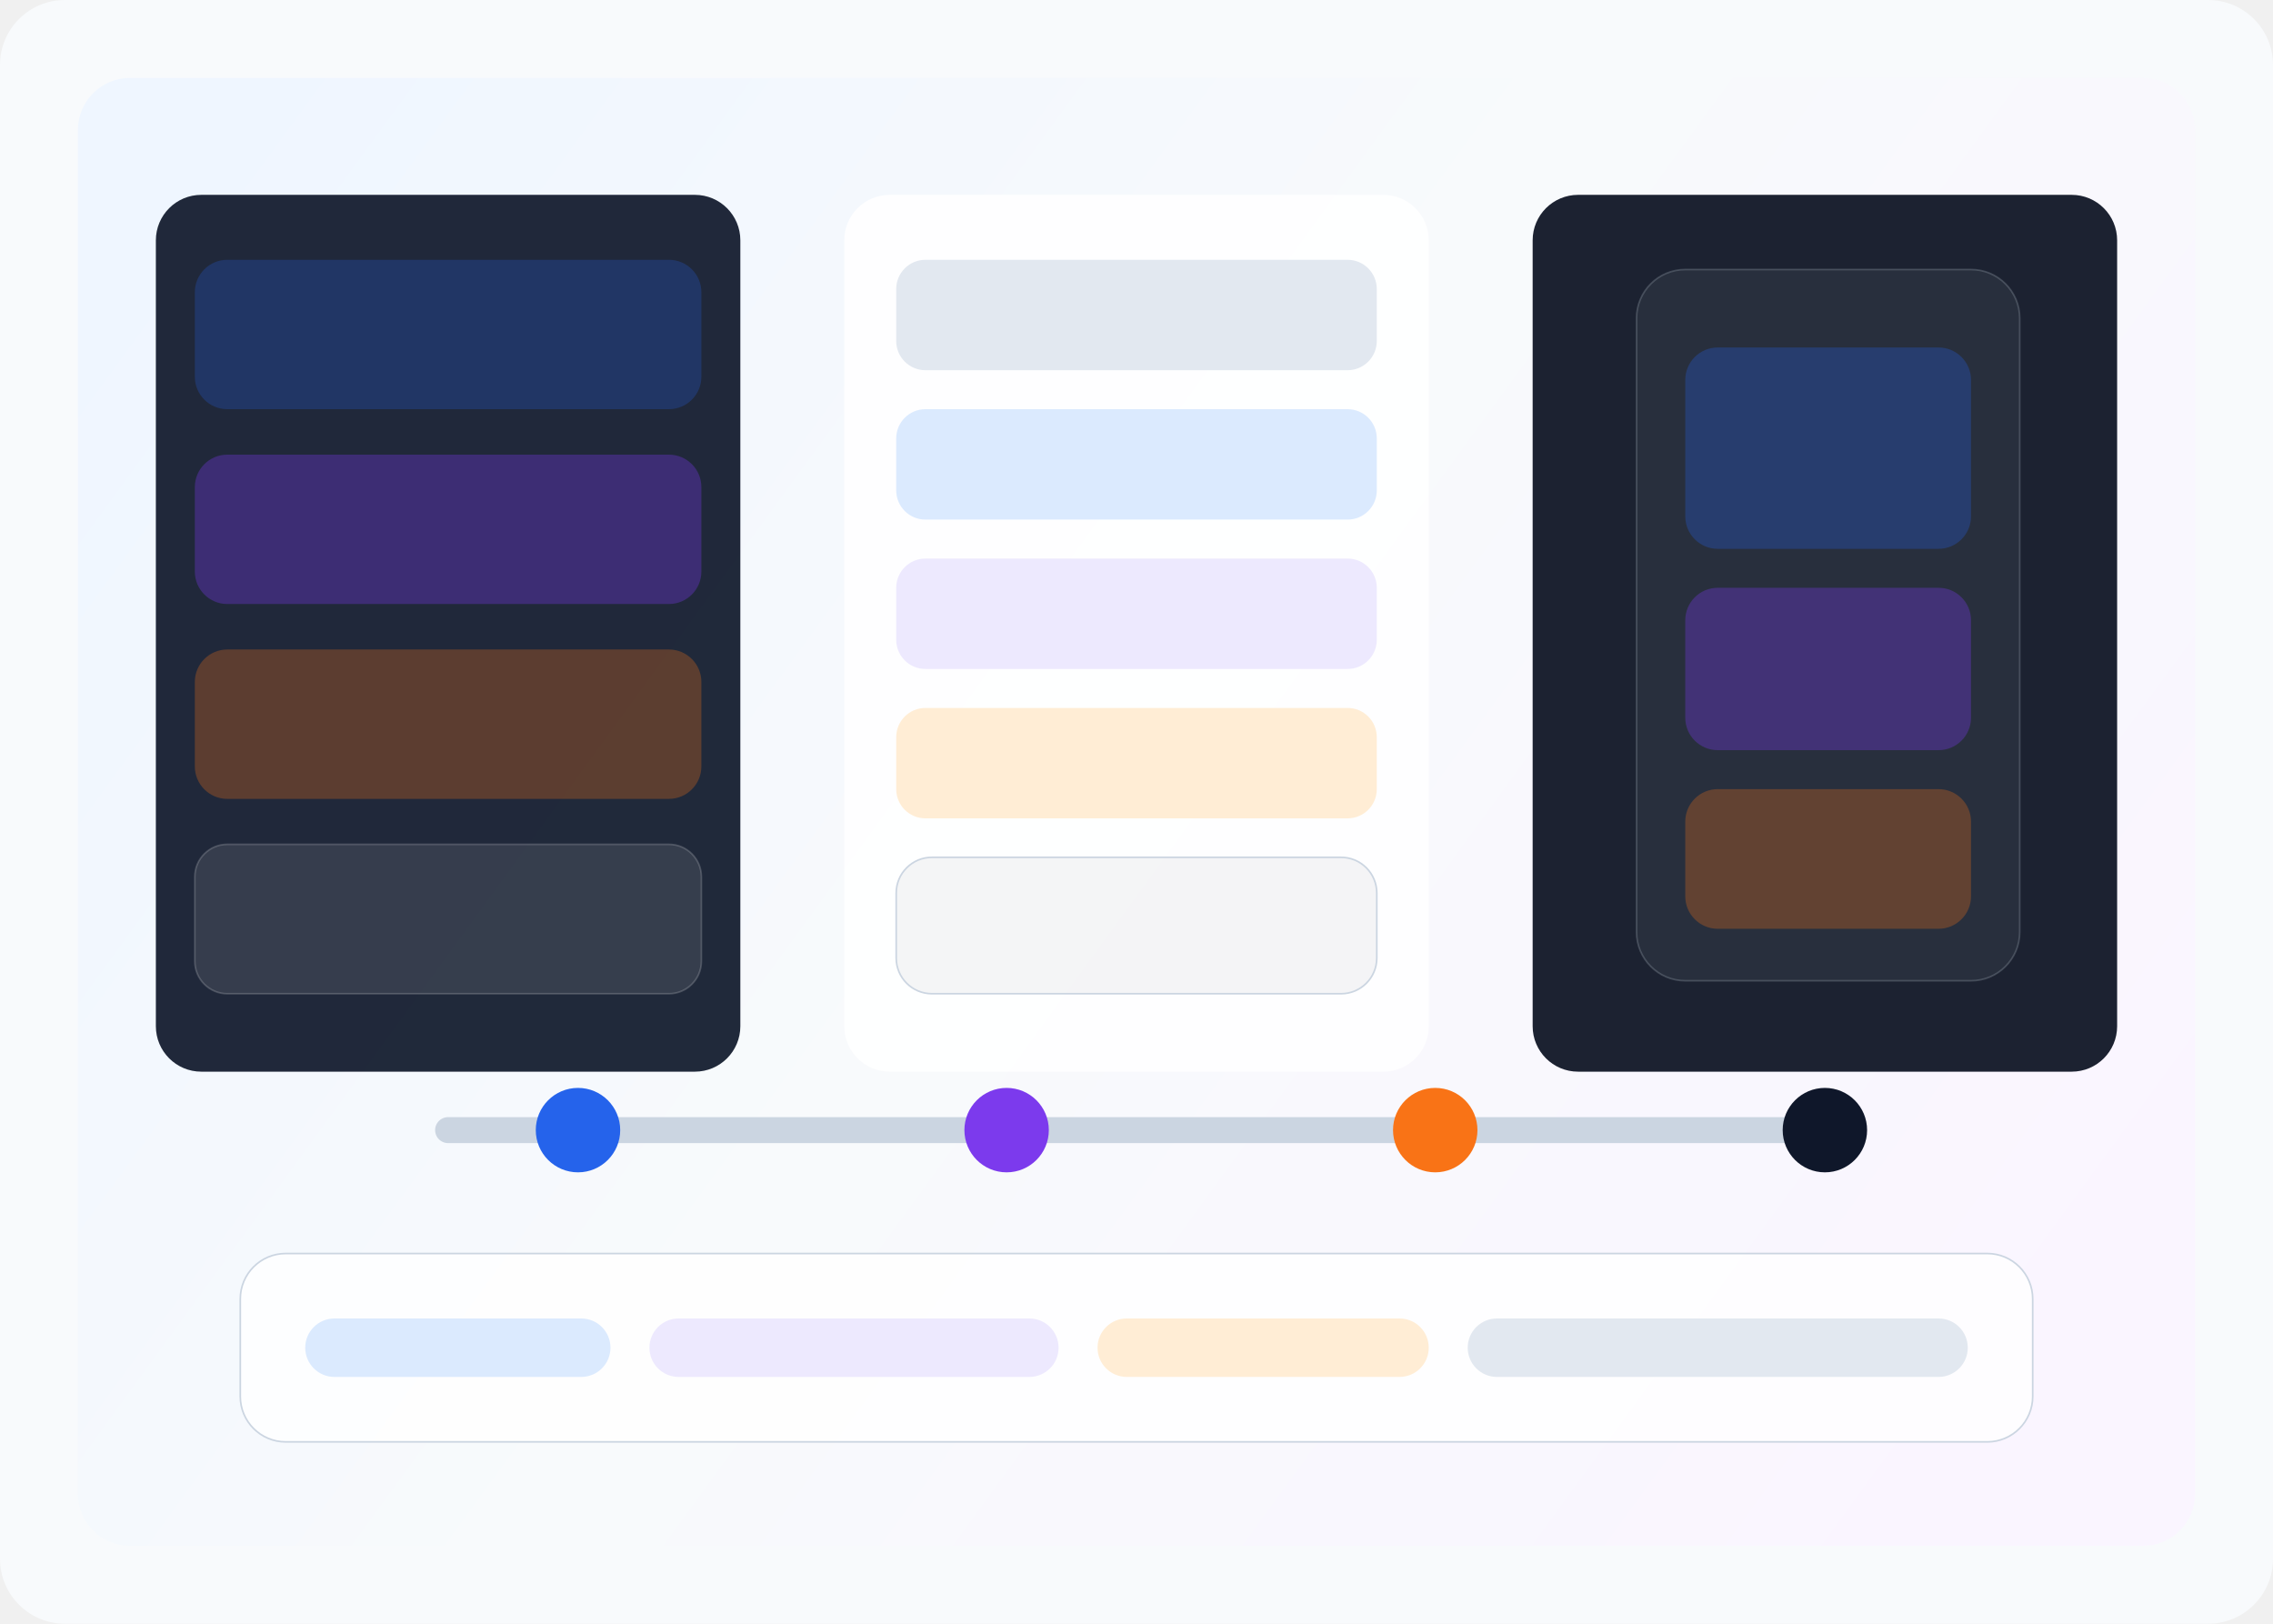
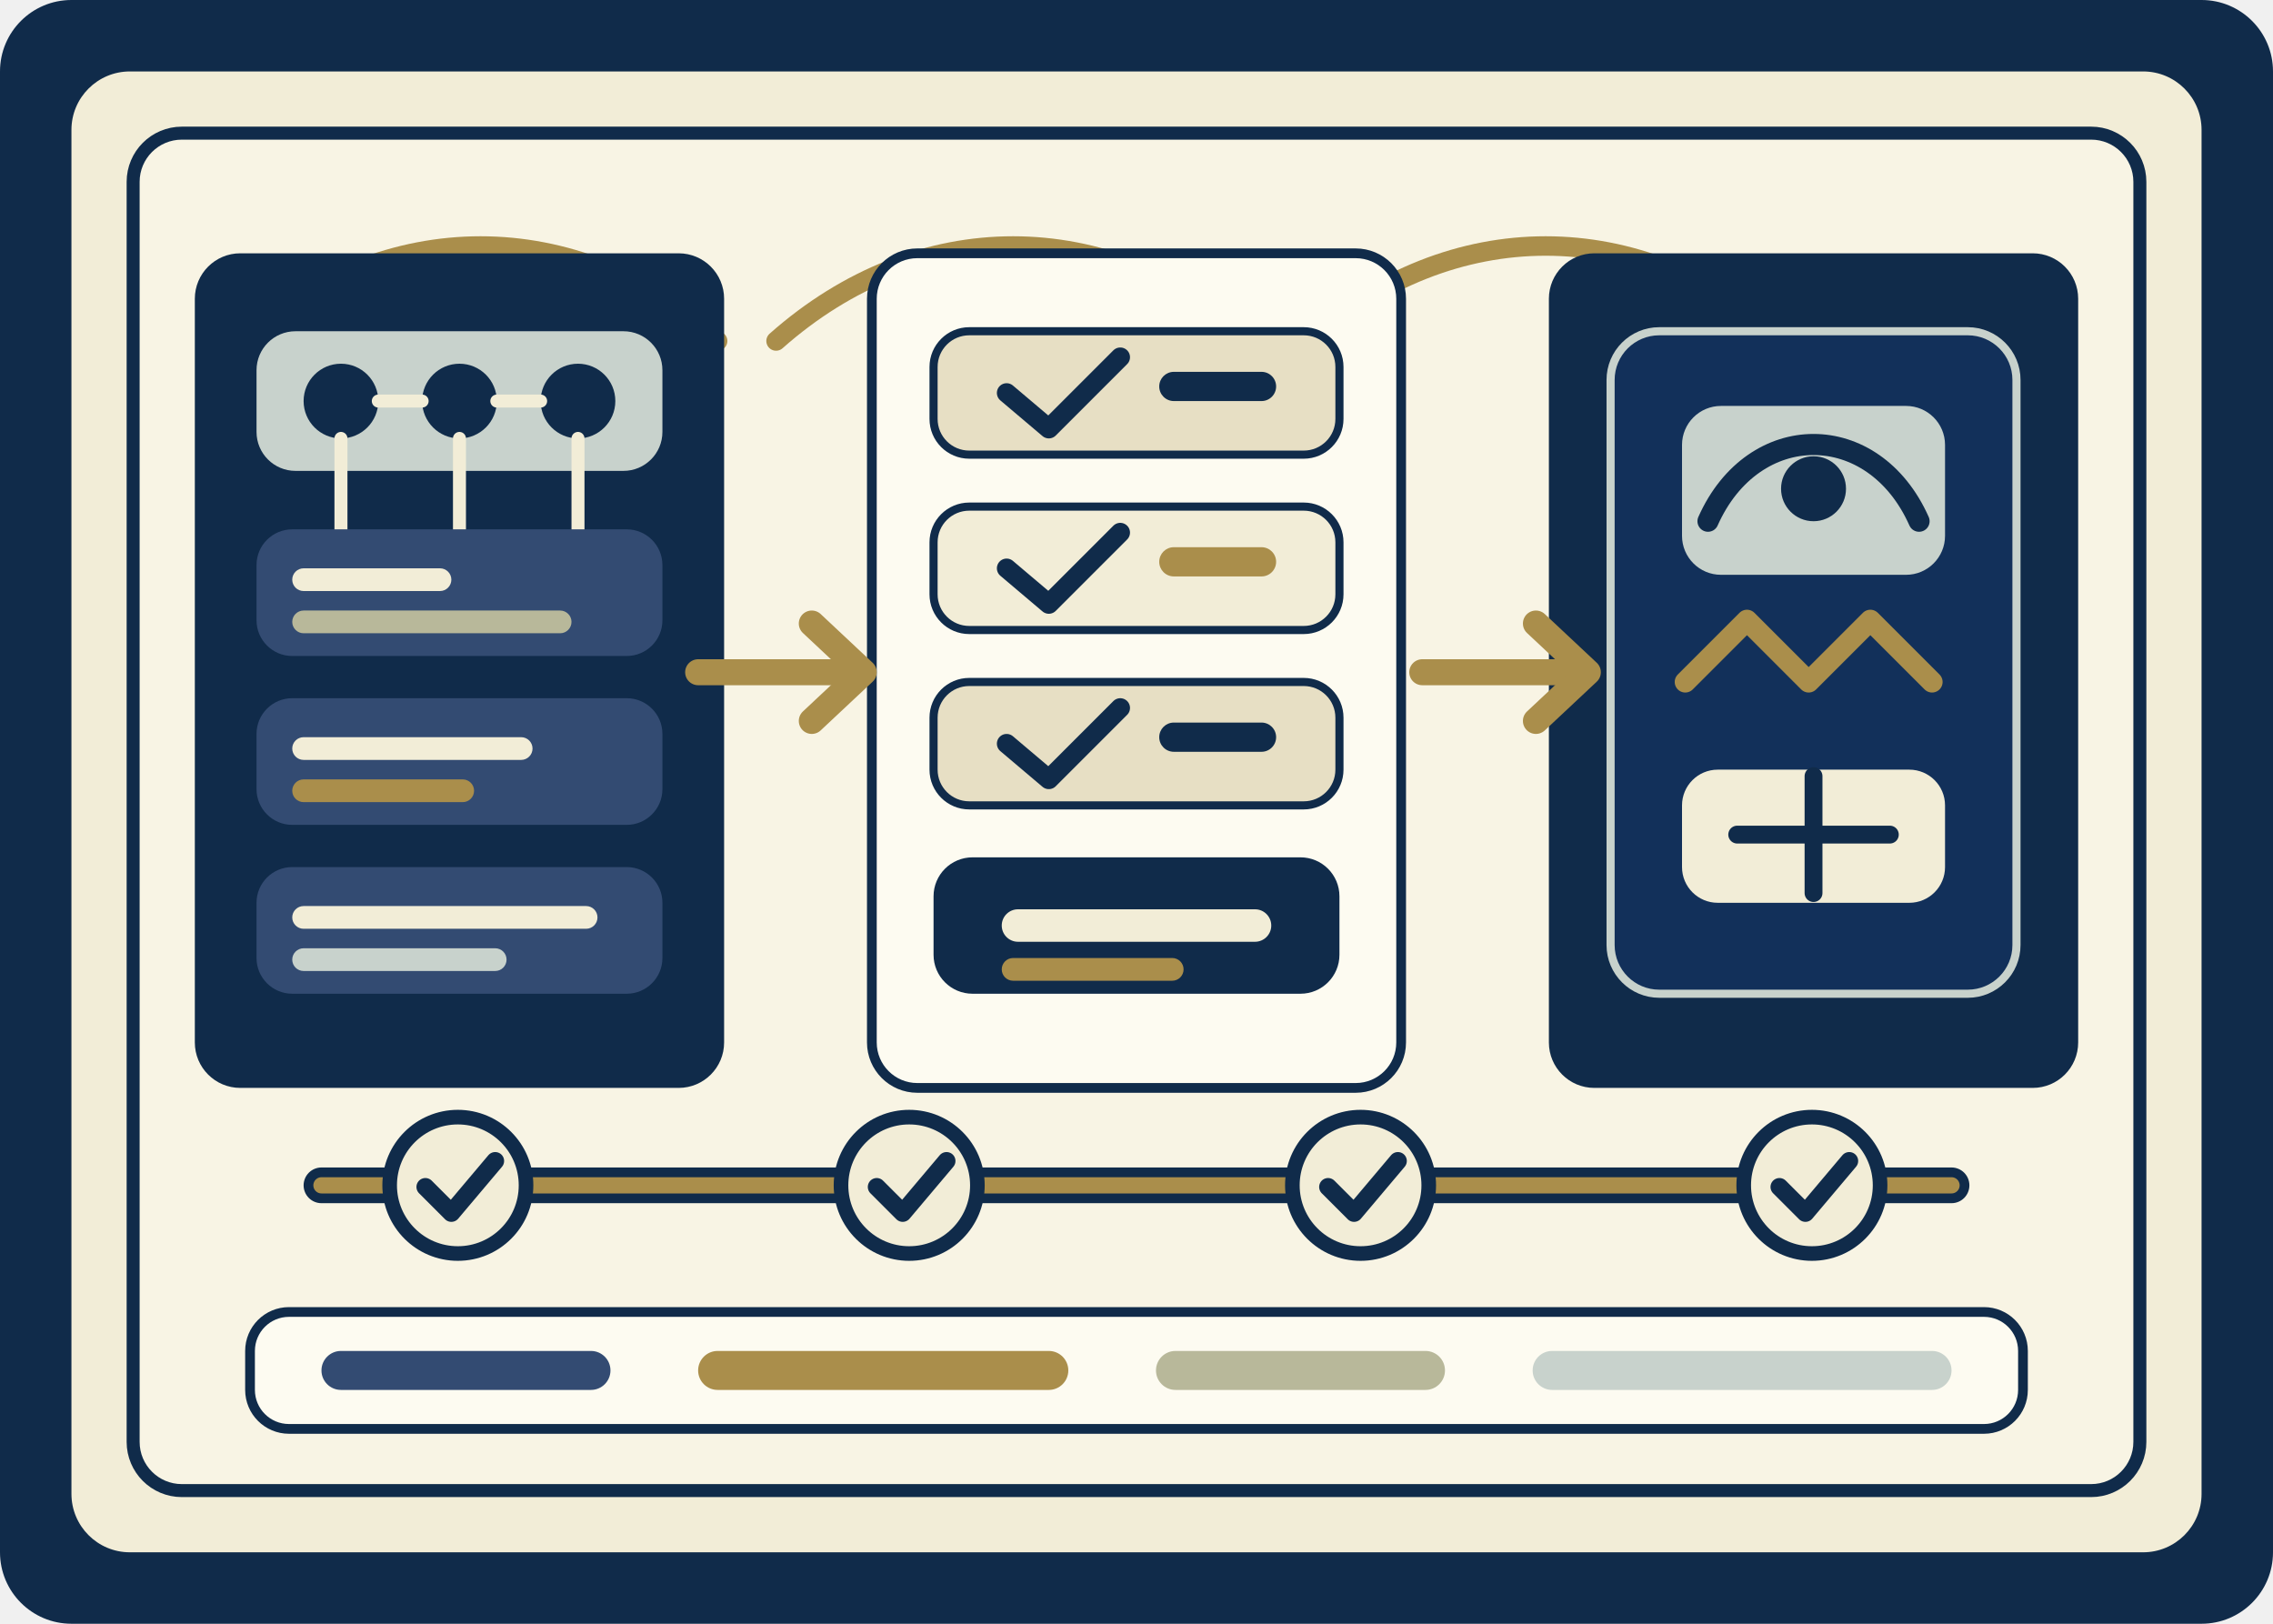
<svg xmlns="http://www.w3.org/2000/svg" width="1400" height="1000" viewBox="0 0 1400 1000" fill="none" role="img" aria-labelledby="title desc">
-   <rect width="1400" height="1000" rx="40" fill="#F8FAFC" />
-   <rect x="48" y="48" width="1304" height="904" rx="32" fill="url(#bg)" />
-   <rect x="96" y="120" width="360" height="540" rx="28" fill="#0F172A" fill-opacity="0.92" />
-   <rect x="520" y="120" width="360" height="540" rx="28" fill="#FFFFFF" fill-opacity="0.9" />
-   <rect x="944" y="120" width="360" height="540" rx="28" fill="#111827" fill-opacity="0.95" />
-   <rect x="120" y="160" width="312" height="92" rx="20" fill="#2563EB" fill-opacity="0.25" />
-   <rect x="120" y="280" width="312" height="92" rx="20" fill="#7C3AED" fill-opacity="0.32" />
-   <rect x="120" y="400" width="312" height="92" rx="20" fill="#F97316" fill-opacity="0.28" />
-   <rect x="120" y="520" width="312" height="92" rx="20" fill="#FFFFFF" fill-opacity="0.1" stroke="#FFFFFF" stroke-opacity="0.18" />
-   <rect x="552" y="160" width="296" height="68" rx="18" fill="#E2E8F0" />
-   <rect x="552" y="252" width="296" height="68" rx="18" fill="#DBEAFE" />
-   <rect x="552" y="344" width="296" height="68" rx="18" fill="#EDE9FE" />
-   <rect x="552" y="436" width="296" height="68" rx="18" fill="#FFEDD5" />
-   <rect x="552" y="528" width="296" height="84" rx="22" fill="#0F172A" fill-opacity="0.04" stroke="#CBD5E1" />
-   <path d="M1008 196C1008 179.431 1021.43 166 1038 166H1214C1230.57 166 1244 179.431 1244 196V574C1244 590.569 1230.57 604 1214 604H1038C1021.43 604 1008 590.569 1008 574V196Z" fill="#F8FAFC" fill-opacity="0.06" stroke="#CBD5E1" stroke-opacity="0.22" />
-   <rect x="1038" y="214" width="176" height="124" rx="20" fill="#2563EB" fill-opacity="0.28" />
-   <rect x="1038" y="362" width="176" height="100" rx="20" fill="#7C3AED" fill-opacity="0.32" />
-   <rect x="1038" y="486" width="176" height="86" rx="20" fill="#F97316" fill-opacity="0.28" />
-   <path d="M276 696H1124" stroke="#CBD5E1" stroke-width="16" stroke-linecap="round" />
-   <circle cx="356" cy="696" r="26" fill="#2563EB" />
-   <circle cx="620" cy="696" r="26" fill="#7C3AED" />
-   <circle cx="884" cy="696" r="26" fill="#F97316" />
-   <circle cx="1124" cy="696" r="26" fill="#0F172A" />
-   <rect x="148" y="772" width="1104" height="116" rx="28" fill="#FFFFFF" fill-opacity="0.82" stroke="#CBD5E1" />
-   <rect x="188" y="812" width="188" height="36" rx="18" fill="#DBEAFE" />
-   <rect x="400" y="812" width="252" height="36" rx="18" fill="#EDE9FE" />
-   <rect x="676" y="812" width="204" height="36" rx="18" fill="#FFEDD5" />
-   <rect x="904" y="812" width="308" height="36" rx="18" fill="#E2E8F0" />
-   <defs>
-     <linearGradient id="bg" x1="120" y1="96" x2="1240" y2="912" gradientUnits="userSpaceOnUse">
-       <stop stop-color="#EFF6FF" />
-       <stop offset="0.48" stop-color="#F8FAFC" />
-       <stop offset="1" stop-color="#FAF5FF" />
-     </linearGradient>
-   </defs>
+   <rect width="1400" height="1000" rx="44" fill="#102B4A" />
+   <rect x="44" y="44" width="1312" height="912" rx="36" fill="#F2EDD7" />
+   <rect x="82" y="82" width="1236" height="836" rx="30" fill="#F8F4E4" stroke="#102B4A" stroke-width="8" />
+   <path d="M150 210C238 132 354 132 442 210" stroke="#AA8E4B" stroke-width="12" stroke-linecap="round" />
+   <path d="M478 210C566 132 682 132 770 210" stroke="#AA8E4B" stroke-width="12" stroke-linecap="round" />
+   <path d="M806 210C894 132 1010 132 1098 210" stroke="#AA8E4B" stroke-width="12" stroke-linecap="round" />
+   <path d="M1134 210C1170 178 1214 162 1254 164" stroke="#AA8E4B" stroke-width="12" stroke-linecap="round" />
+   <rect x="120" y="156" width="326" height="514" rx="28" fill="#102B4A" />
+   <rect x="537" y="156" width="326" height="514" rx="28" fill="#FDFBF1" stroke="#102B4A" stroke-width="6" />
+   <rect x="954" y="156" width="326" height="514" rx="28" fill="#102B4A" />
+   <rect x="158" y="204" width="250" height="86" rx="24" fill="#C8D2CC" />
+   <circle cx="210" cy="247" r="23" fill="#102B4A" />
+   <circle cx="283" cy="247" r="23" fill="#102B4A" />
+   <circle cx="356" cy="247" r="23" fill="#102B4A" />
+   <path d="M233 247H260M306 247H333M210 270V326M283 270V326M356 270V326" stroke="#F2EDD7" stroke-width="8" stroke-linecap="round" />
+   <rect x="158" y="326" width="250" height="78" rx="22" fill="#334B72" />
+   <rect x="180" y="350" width="98" height="14" rx="7" fill="#F2EDD7" />
+   <rect x="180" y="376" width="172" height="14" rx="7" fill="#B8B89A" />
+   <rect x="158" y="430" width="250" height="78" rx="22" fill="#334B72" />
+   <rect x="180" y="454" width="148" height="14" rx="7" fill="#F2EDD7" />
+   <rect x="180" y="480" width="112" height="14" rx="7" fill="#AA8E4B" />
+   <rect x="158" y="534" width="250" height="78" rx="22" fill="#334B72" />
+   <rect x="180" y="558" width="188" height="14" rx="7" fill="#F2EDD7" />
+   <rect x="180" y="584" width="132" height="14" rx="7" fill="#C8D2CC" />
+   <rect x="575" y="204" width="250" height="76" rx="22" fill="#E7DFC4" stroke="#102B4A" stroke-width="5" />
+   <path d="M620 242L646 264L690 220" stroke="#102B4A" stroke-width="12" stroke-linecap="round" stroke-linejoin="round" />
+   <rect x="714" y="229" width="72" height="18" rx="9" fill="#102B4A" />
+   <rect x="575" y="312" width="250" height="76" rx="22" fill="#F2EDD7" stroke="#102B4A" stroke-width="5" />
+   <path d="M620 350L646 372L690 328" stroke="#102B4A" stroke-width="12" stroke-linecap="round" stroke-linejoin="round" />
+   <rect x="714" y="337" width="72" height="18" rx="9" fill="#AA8E4B" />
+   <rect x="575" y="420" width="250" height="76" rx="22" fill="#E7DFC4" stroke="#102B4A" stroke-width="5" />
+   <path d="M620 458L646 480L690 436" stroke="#102B4A" stroke-width="12" stroke-linecap="round" stroke-linejoin="round" />
+   <rect x="714" y="445" width="72" height="18" rx="9" fill="#102B4A" />
+   <rect x="575" y="528" width="250" height="84" rx="24" fill="#102B4A" />
+   <rect x="617" y="560" width="166" height="20" rx="10" fill="#F2EDD7" />
+   <rect x="617" y="590" width="112" height="14" rx="7" fill="#AA8E4B" />
+   <rect x="992" y="204" width="250" height="408" rx="30" fill="#12305A" stroke="#C8D2CC" stroke-width="5" />
+   <rect x="1036" y="250" width="162" height="104" rx="24" fill="#C8D2CC" />
+   <path d="M1052 321C1080 258 1154 258 1182 321" stroke="#102B4A" stroke-width="13" stroke-linecap="round" />
+   <circle cx="1117" cy="301" r="20" fill="#102B4A" />
+   <path d="M1038 420L1076 382L1114 420L1152 382L1190 420" stroke="#AA8E4B" stroke-width="13" stroke-linecap="round" stroke-linejoin="round" />
+   <rect x="1036" y="474" width="162" height="82" rx="22" fill="#F2EDD7" />
+   <path d="M1070 514H1164M1117 478V550" stroke="#102B4A" stroke-width="11" stroke-linecap="round" />
+   <path d="M430 414H524" stroke="#AA8E4B" stroke-width="16" stroke-linecap="round" />
+   <path d="M876 414H970" stroke="#AA8E4B" stroke-width="16" stroke-linecap="round" />
+   <path d="M500 384L532 414L500 444" stroke="#AA8E4B" stroke-width="16" stroke-linecap="round" stroke-linejoin="round" />
+   <path d="M946 384L978 414L946 444" stroke="#AA8E4B" stroke-width="16" stroke-linecap="round" stroke-linejoin="round" />
+   <path d="M198 730H1202" stroke="#102B4A" stroke-width="22" stroke-linecap="round" />
+   <path d="M198 730H1202" stroke="#AA8E4B" stroke-width="10" stroke-linecap="round" />
+   <circle cx="282" cy="730" r="42" fill="#F2EDD7" stroke="#102B4A" stroke-width="9" />
+   <circle cx="560" cy="730" r="42" fill="#F2EDD7" stroke="#102B4A" stroke-width="9" />
+   <circle cx="838" cy="730" r="42" fill="#F2EDD7" stroke="#102B4A" stroke-width="9" />
+   <circle cx="1116" cy="730" r="42" fill="#F2EDD7" stroke="#102B4A" stroke-width="9" />
+   <path d="M262 731L278 747L305 715" stroke="#102B4A" stroke-width="11" stroke-linecap="round" stroke-linejoin="round" />
+   <path d="M540 731L556 747L583 715" stroke="#102B4A" stroke-width="11" stroke-linecap="round" stroke-linejoin="round" />
+   <path d="M818 731L834 747L861 715" stroke="#102B4A" stroke-width="11" stroke-linecap="round" stroke-linejoin="round" />
+   <path d="M1096 731L1112 747L1139 715" stroke="#102B4A" stroke-width="11" stroke-linecap="round" stroke-linejoin="round" />
+   <rect x="154" y="808" width="1092" height="72" rx="24" fill="#FDFBF1" stroke="#102B4A" stroke-width="6" />
+   <rect x="198" y="832" width="178" height="24" rx="12" fill="#334B72" />
+   <rect x="430" y="832" width="228" height="24" rx="12" fill="#AA8E4B" />
+   <rect x="712" y="832" width="178" height="24" rx="12" fill="#B8B89A" />
+   <rect x="944" y="832" width="258" height="24" rx="12" fill="#C8D2CC" />
</svg>
